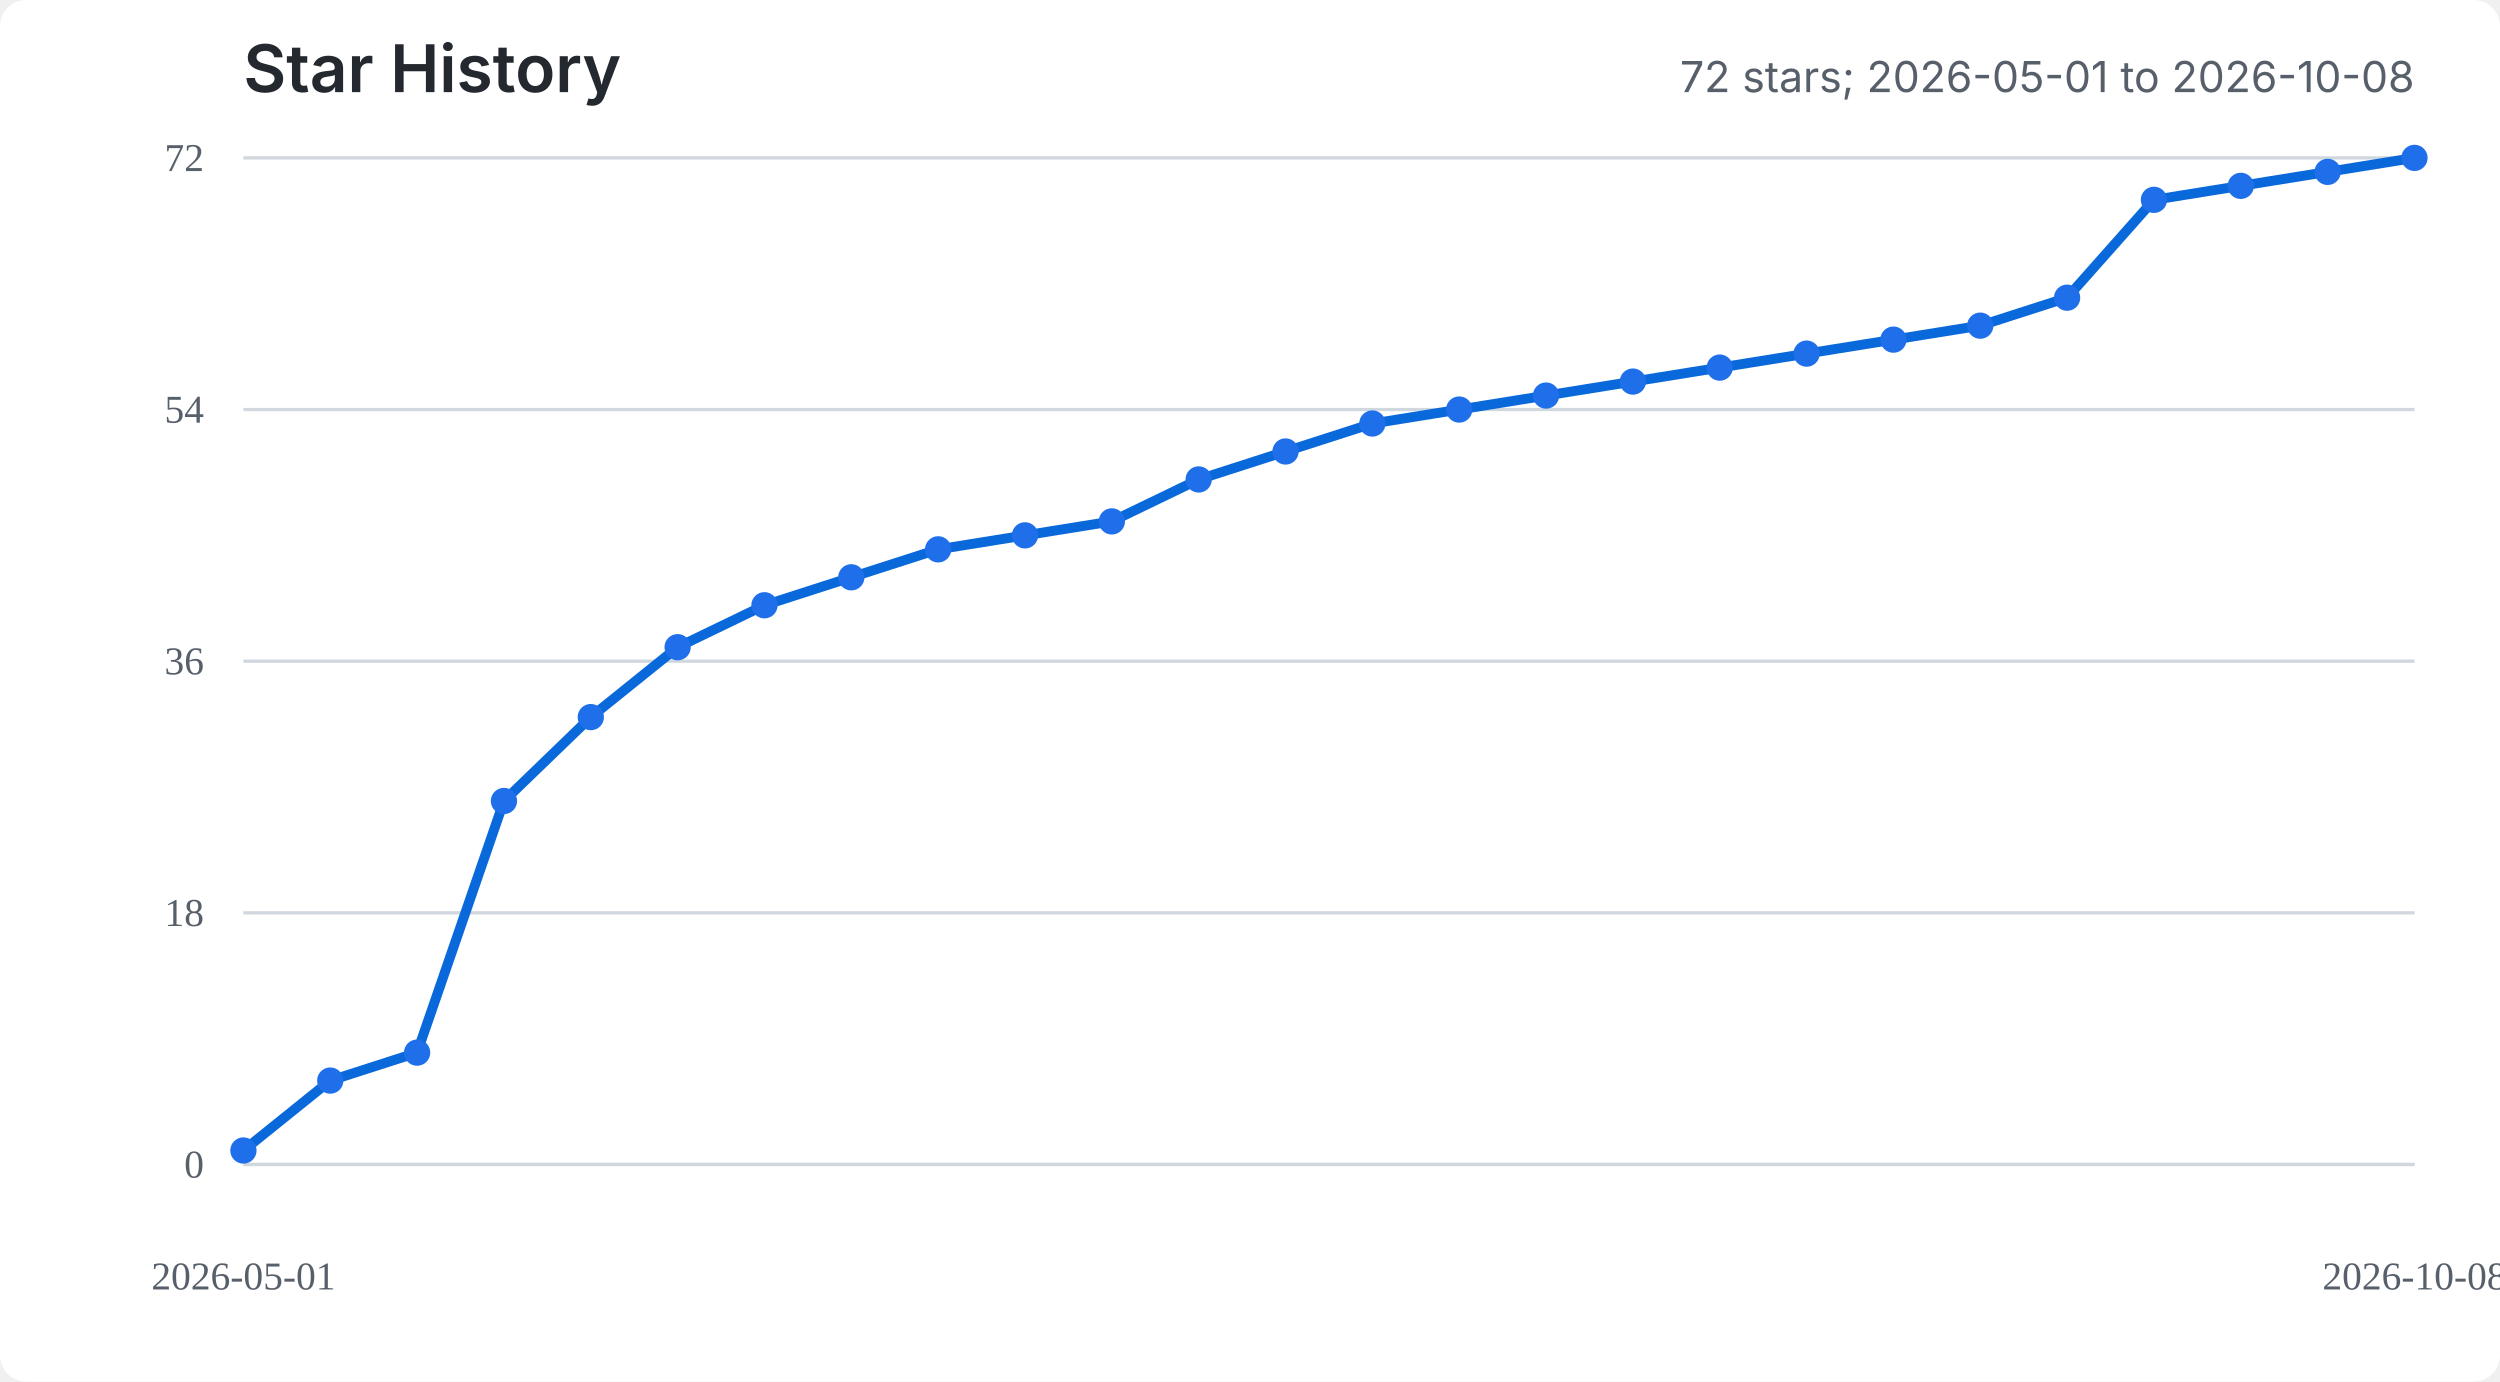
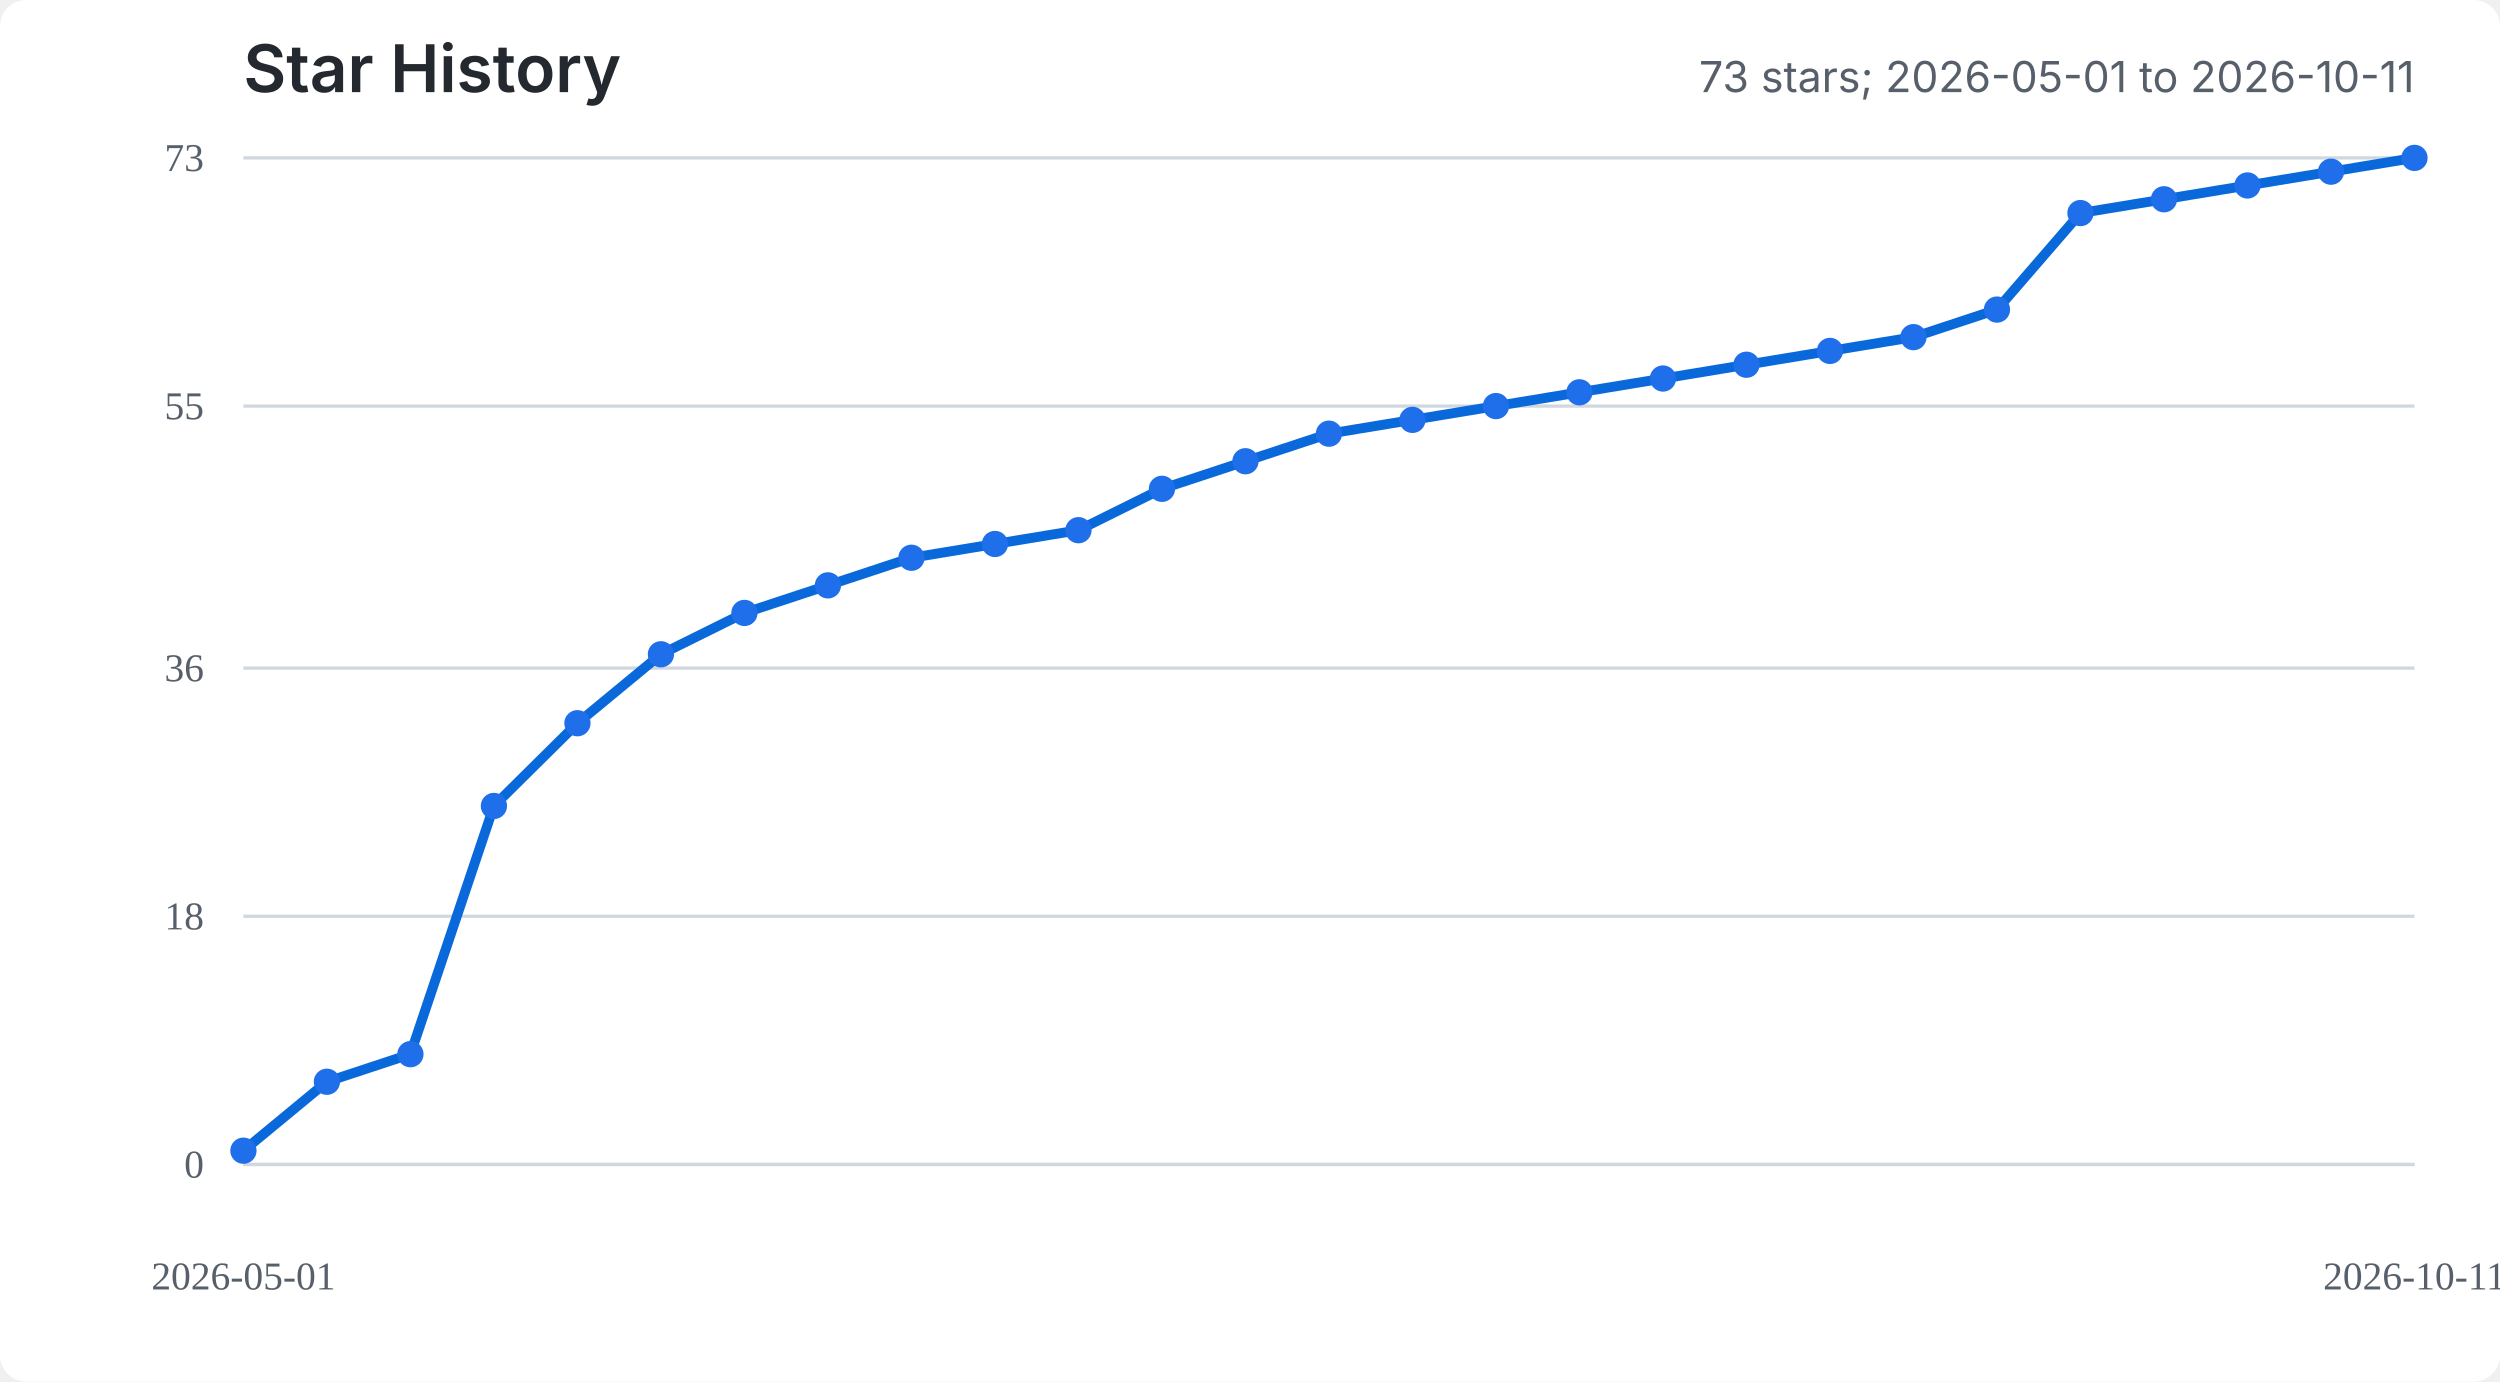
<svg xmlns="http://www.w3.org/2000/svg" width="760" height="420" viewBox="0 0 760 420" role="img" aria-labelledby="title desc">
  <rect width="100%" height="100%" fill="#ffffff" rx="8" />
  <text x="74" y="28" fill="#24292f" font-family="-apple-system,BlinkMacSystemFont,'Segoe UI',sans-serif" font-size="20" font-weight="600">Star History</text>
-   <text x="734" y="28" text-anchor="end" fill="#57606a" font-family="-apple-system,BlinkMacSystemFont,'Segoe UI',sans-serif" font-size="13">72 stars; 2026-05-01 to 2026-10-08</text>
+   <text x="734" y="28" text-anchor="end" fill="#57606a" font-family="-apple-system,BlinkMacSystemFont,'Segoe UI',sans-serif" font-size="13">73 stars; 2026-05-01 to 2026-10-11</text>
  <line x1="74" y1="354.00" x2="734" y2="354.00" stroke="#d0d7de" stroke-width="1" />
-   <line x1="74" y1="277.50" x2="734" y2="277.50" stroke="#d0d7de" stroke-width="1" />
-   <line x1="74" y1="201.00" x2="734" y2="201.00" stroke="#d0d7de" stroke-width="1" />
-   <line x1="74" y1="124.50" x2="734" y2="124.50" stroke="#d0d7de" stroke-width="1" />
+   <line x1="74" y1="278.55" x2="734" y2="278.55" stroke="#d0d7de" stroke-width="1" />
+   <line x1="74" y1="203.10" x2="734" y2="203.10" stroke="#d0d7de" stroke-width="1" />
+   <line x1="74" y1="123.45" x2="734" y2="123.45" stroke="#d0d7de" stroke-width="1" />
  <line x1="74" y1="48.00" x2="734" y2="48.00" stroke="#d0d7de" stroke-width="1" />
  <text x="62" y="358.00" text-anchor="end" fill="#57606a" font-size="12">0</text>
-   <text x="62" y="281.50" text-anchor="end" fill="#57606a" font-size="12">18</text>
-   <text x="62" y="205.00" text-anchor="end" fill="#57606a" font-size="12">36</text>
-   <text x="62" y="128.50" text-anchor="end" fill="#57606a" font-size="12">54</text>
-   <text x="62" y="52.00" text-anchor="end" fill="#57606a" font-size="12">72</text>
+   <text x="62" y="282.55" text-anchor="end" fill="#57606a" font-size="12">18</text>
+   <text x="62" y="207.10" text-anchor="end" fill="#57606a" font-size="12">36</text>
+   <text x="62" y="127.45" text-anchor="end" fill="#57606a" font-size="12">55</text>
+   <text x="62" y="52.00" text-anchor="end" fill="#57606a" font-size="12">73</text>
  <line x1="74" y1="354" x2="734" y2="354" stroke="#d0d7de" stroke-width="1" />
-   <polyline points="74.00,349.75 100.40,328.50 126.80,320.00 153.20,243.50 179.60,218.00 206.00,196.75 232.40,184.00 258.80,175.50 285.20,167.00 311.60,162.75 338.00,158.50 364.40,145.75 390.80,137.25 417.20,128.75 443.60,124.50 470.00,120.25 496.40,116.00 522.80,111.75 549.20,107.50 575.60,103.25 602.00,99.00 628.40,90.50 654.80,60.75 681.20,56.50 707.60,52.25 734.00,48.00" fill="none" stroke="#0969da" stroke-width="3" stroke-linecap="round" stroke-linejoin="round" />
-   <circle cx="74.00" cy="349.75" r="4" fill="#1f6feb" />
-   <circle cx="100.40" cy="328.50" r="4" fill="#1f6feb" />
-   <circle cx="126.80" cy="320.00" r="4" fill="#1f6feb" />
-   <circle cx="153.20" cy="243.50" r="4" fill="#1f6feb" />
-   <circle cx="179.60" cy="218.00" r="4" fill="#1f6feb" />
-   <circle cx="206.00" cy="196.75" r="4" fill="#1f6feb" />
-   <circle cx="232.40" cy="184.00" r="4" fill="#1f6feb" />
-   <circle cx="258.80" cy="175.50" r="4" fill="#1f6feb" />
-   <circle cx="285.20" cy="167.00" r="4" fill="#1f6feb" />
-   <circle cx="311.60" cy="162.75" r="4" fill="#1f6feb" />
-   <circle cx="338.00" cy="158.50" r="4" fill="#1f6feb" />
-   <circle cx="364.40" cy="145.75" r="4" fill="#1f6feb" />
-   <circle cx="390.80" cy="137.25" r="4" fill="#1f6feb" />
-   <circle cx="417.20" cy="128.75" r="4" fill="#1f6feb" />
-   <circle cx="443.60" cy="124.50" r="4" fill="#1f6feb" />
-   <circle cx="470.00" cy="120.25" r="4" fill="#1f6feb" />
-   <circle cx="496.40" cy="116.00" r="4" fill="#1f6feb" />
-   <circle cx="522.80" cy="111.75" r="4" fill="#1f6feb" />
-   <circle cx="549.20" cy="107.50" r="4" fill="#1f6feb" />
-   <circle cx="575.60" cy="103.25" r="4" fill="#1f6feb" />
-   <circle cx="602.00" cy="99.00" r="4" fill="#1f6feb" />
-   <circle cx="628.40" cy="90.50" r="4" fill="#1f6feb" />
-   <circle cx="654.80" cy="60.75" r="4" fill="#1f6feb" />
-   <circle cx="681.20" cy="56.50" r="4" fill="#1f6feb" />
-   <circle cx="707.60" cy="52.25" r="4" fill="#1f6feb" />
+   <polyline points="74.00,349.81 99.38,328.85 124.77,320.47 150.15,245.01 175.54,219.86 200.92,198.90 226.31,186.33 251.69,177.95 277.08,169.56 302.46,165.37 327.85,161.18 353.23,148.60 378.62,140.22 404.00,131.84 429.38,127.64 454.77,123.45 480.15,119.26 505.54,115.07 530.92,110.88 556.31,106.68 581.69,102.49 607.08,94.11 632.46,64.77 657.85,60.58 683.23,56.38 708.62,52.19 734.00,48.00" fill="none" stroke="#0969da" stroke-width="3" stroke-linecap="round" stroke-linejoin="round" />
+   <circle cx="74.00" cy="349.81" r="4" fill="#1f6feb" />
+   <circle cx="99.38" cy="328.85" r="4" fill="#1f6feb" />
+   <circle cx="124.77" cy="320.47" r="4" fill="#1f6feb" />
+   <circle cx="150.15" cy="245.01" r="4" fill="#1f6feb" />
+   <circle cx="175.54" cy="219.86" r="4" fill="#1f6feb" />
+   <circle cx="200.92" cy="198.90" r="4" fill="#1f6feb" />
+   <circle cx="226.31" cy="186.33" r="4" fill="#1f6feb" />
+   <circle cx="251.69" cy="177.95" r="4" fill="#1f6feb" />
+   <circle cx="277.08" cy="169.56" r="4" fill="#1f6feb" />
+   <circle cx="302.46" cy="165.37" r="4" fill="#1f6feb" />
+   <circle cx="327.85" cy="161.18" r="4" fill="#1f6feb" />
+   <circle cx="353.23" cy="148.60" r="4" fill="#1f6feb" />
+   <circle cx="378.62" cy="140.22" r="4" fill="#1f6feb" />
+   <circle cx="404.00" cy="131.84" r="4" fill="#1f6feb" />
+   <circle cx="429.38" cy="127.64" r="4" fill="#1f6feb" />
+   <circle cx="454.77" cy="123.45" r="4" fill="#1f6feb" />
+   <circle cx="480.15" cy="119.26" r="4" fill="#1f6feb" />
+   <circle cx="505.54" cy="115.07" r="4" fill="#1f6feb" />
+   <circle cx="530.92" cy="110.88" r="4" fill="#1f6feb" />
+   <circle cx="556.31" cy="106.68" r="4" fill="#1f6feb" />
+   <circle cx="581.69" cy="102.49" r="4" fill="#1f6feb" />
+   <circle cx="607.08" cy="94.11" r="4" fill="#1f6feb" />
+   <circle cx="632.46" cy="64.77" r="4" fill="#1f6feb" />
+   <circle cx="657.85" cy="60.58" r="4" fill="#1f6feb" />
+   <circle cx="683.23" cy="56.38" r="4" fill="#1f6feb" />
+   <circle cx="708.62" cy="52.19" r="4" fill="#1f6feb" />
  <circle cx="734.00" cy="48.00" r="4" fill="#1f6feb" />
  <text x="74.00" y="392" text-anchor="middle" fill="#57606a" font-size="12">2026-05-01</text>
-   <text x="734.00" y="392" text-anchor="middle" fill="#57606a" font-size="12">2026-10-08</text>
+   <text x="734.00" y="392" text-anchor="middle" fill="#57606a" font-size="12">2026-10-11</text>
</svg>
